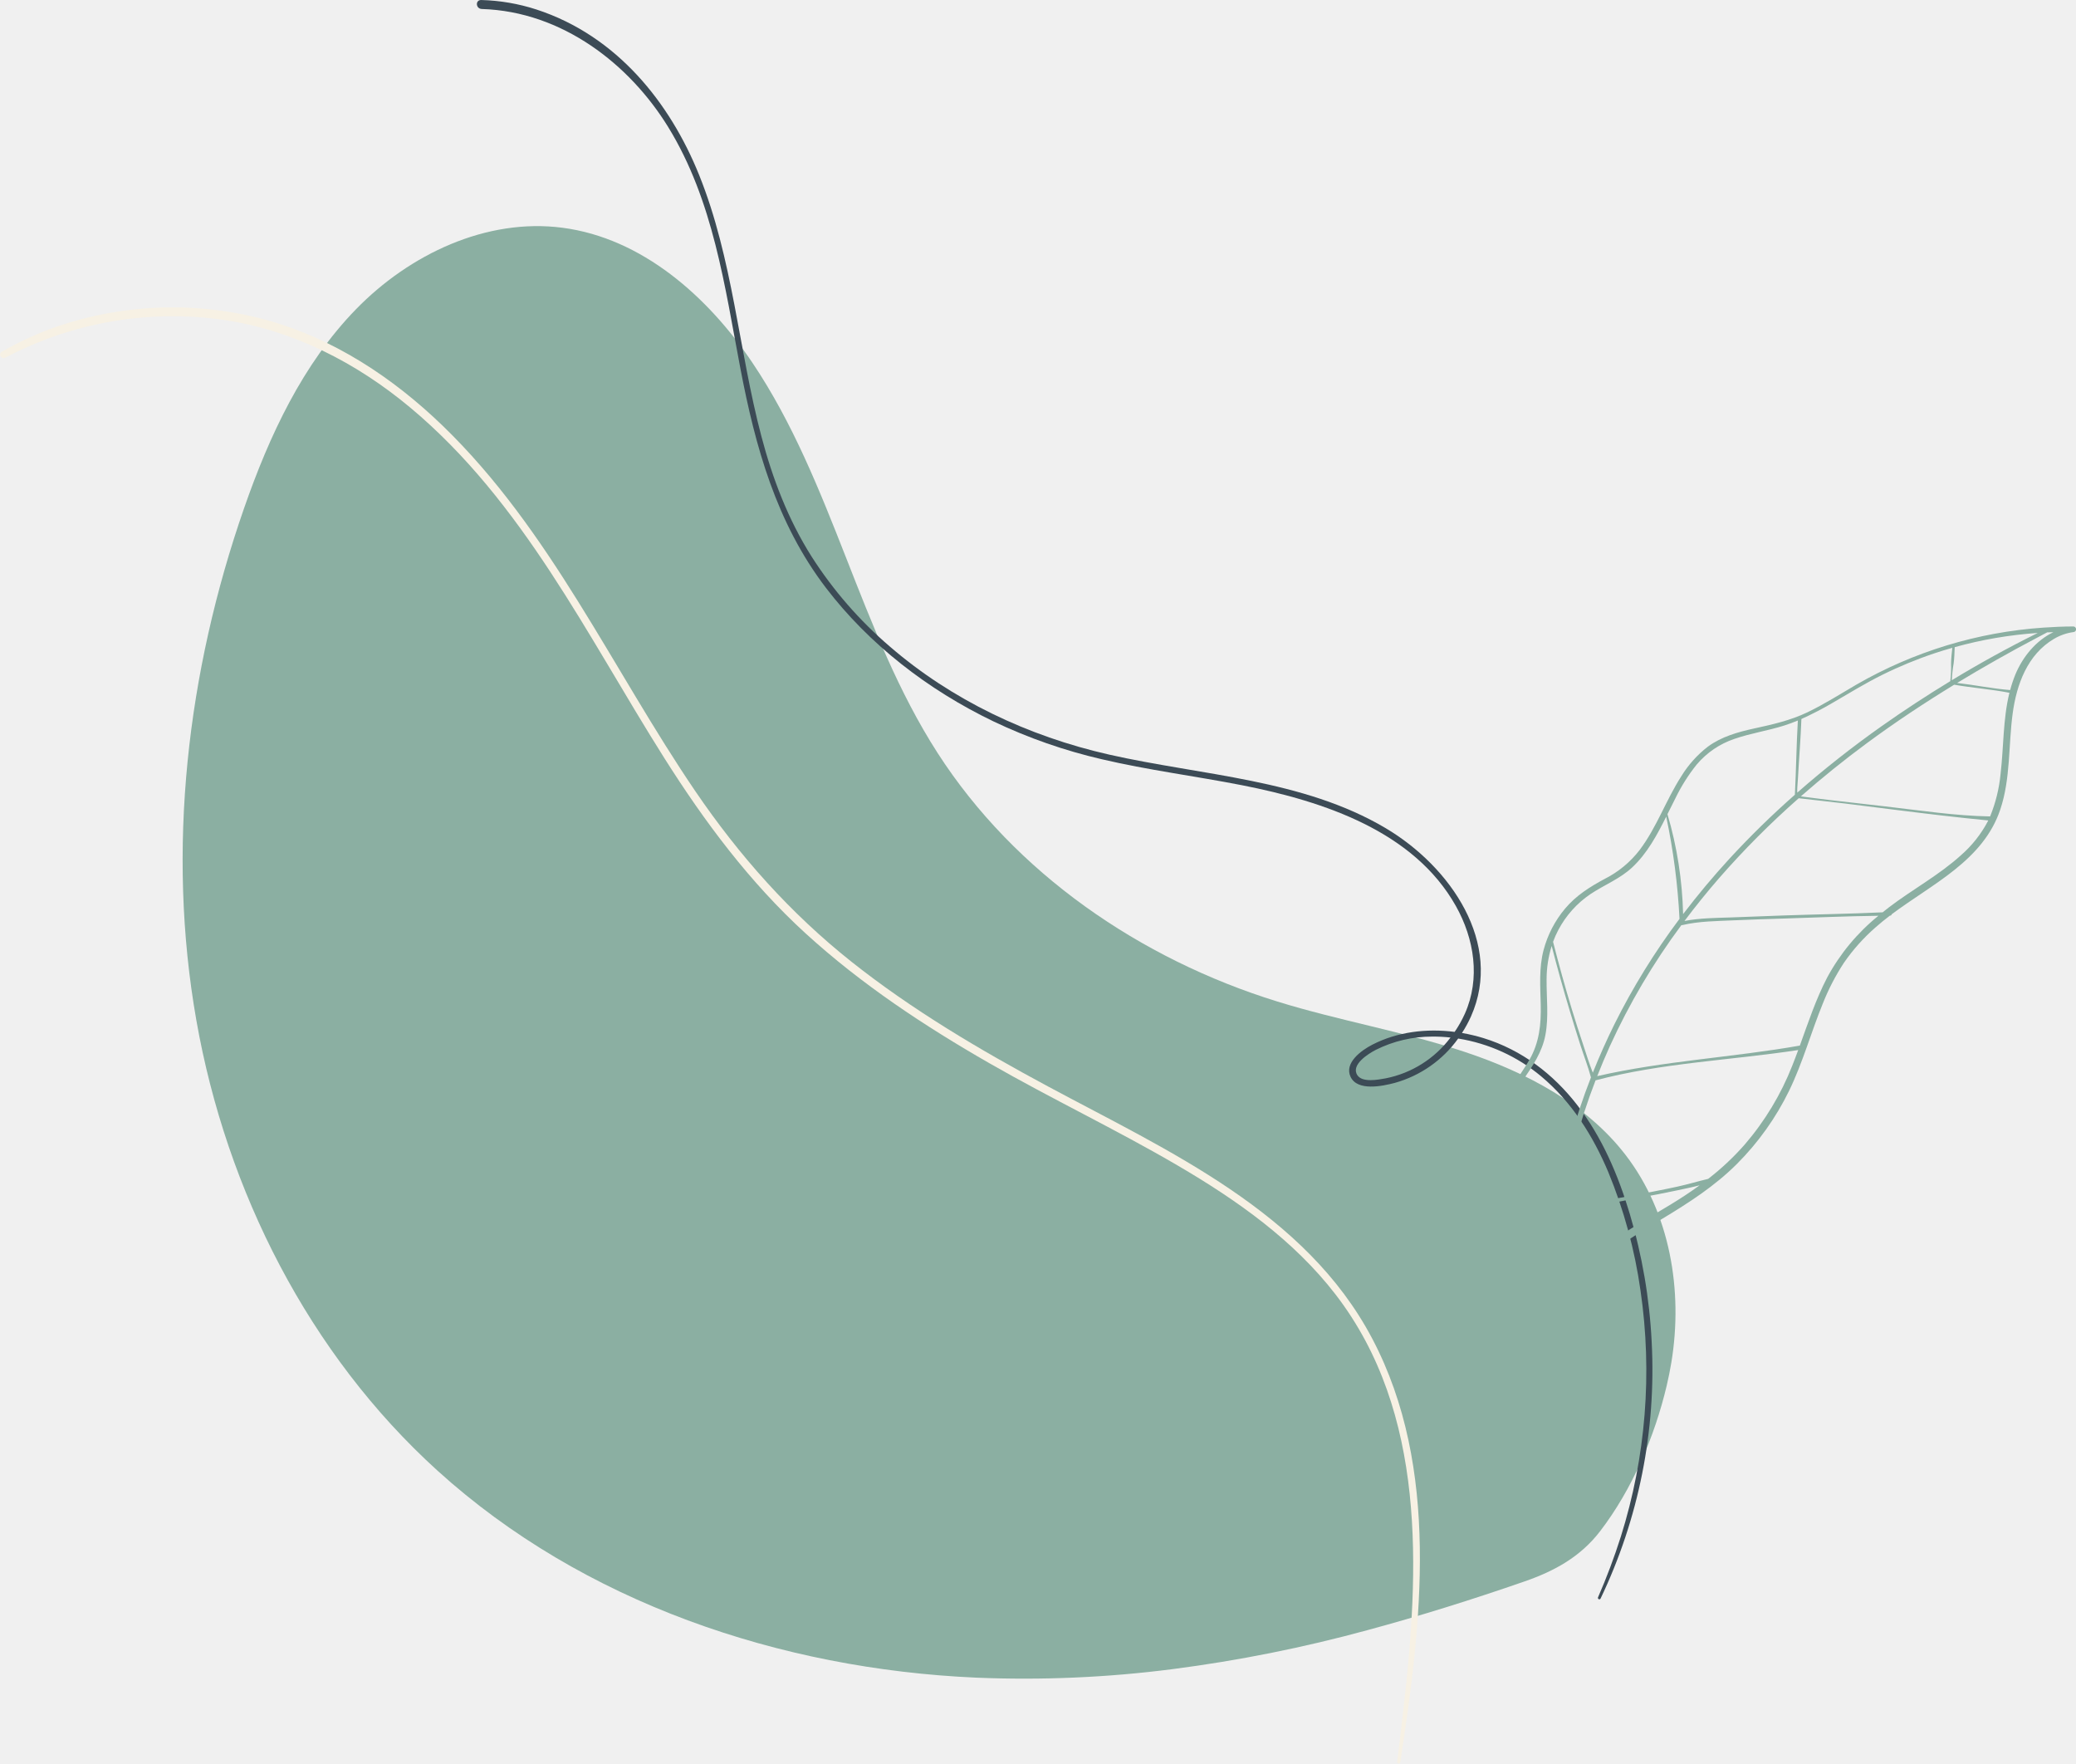
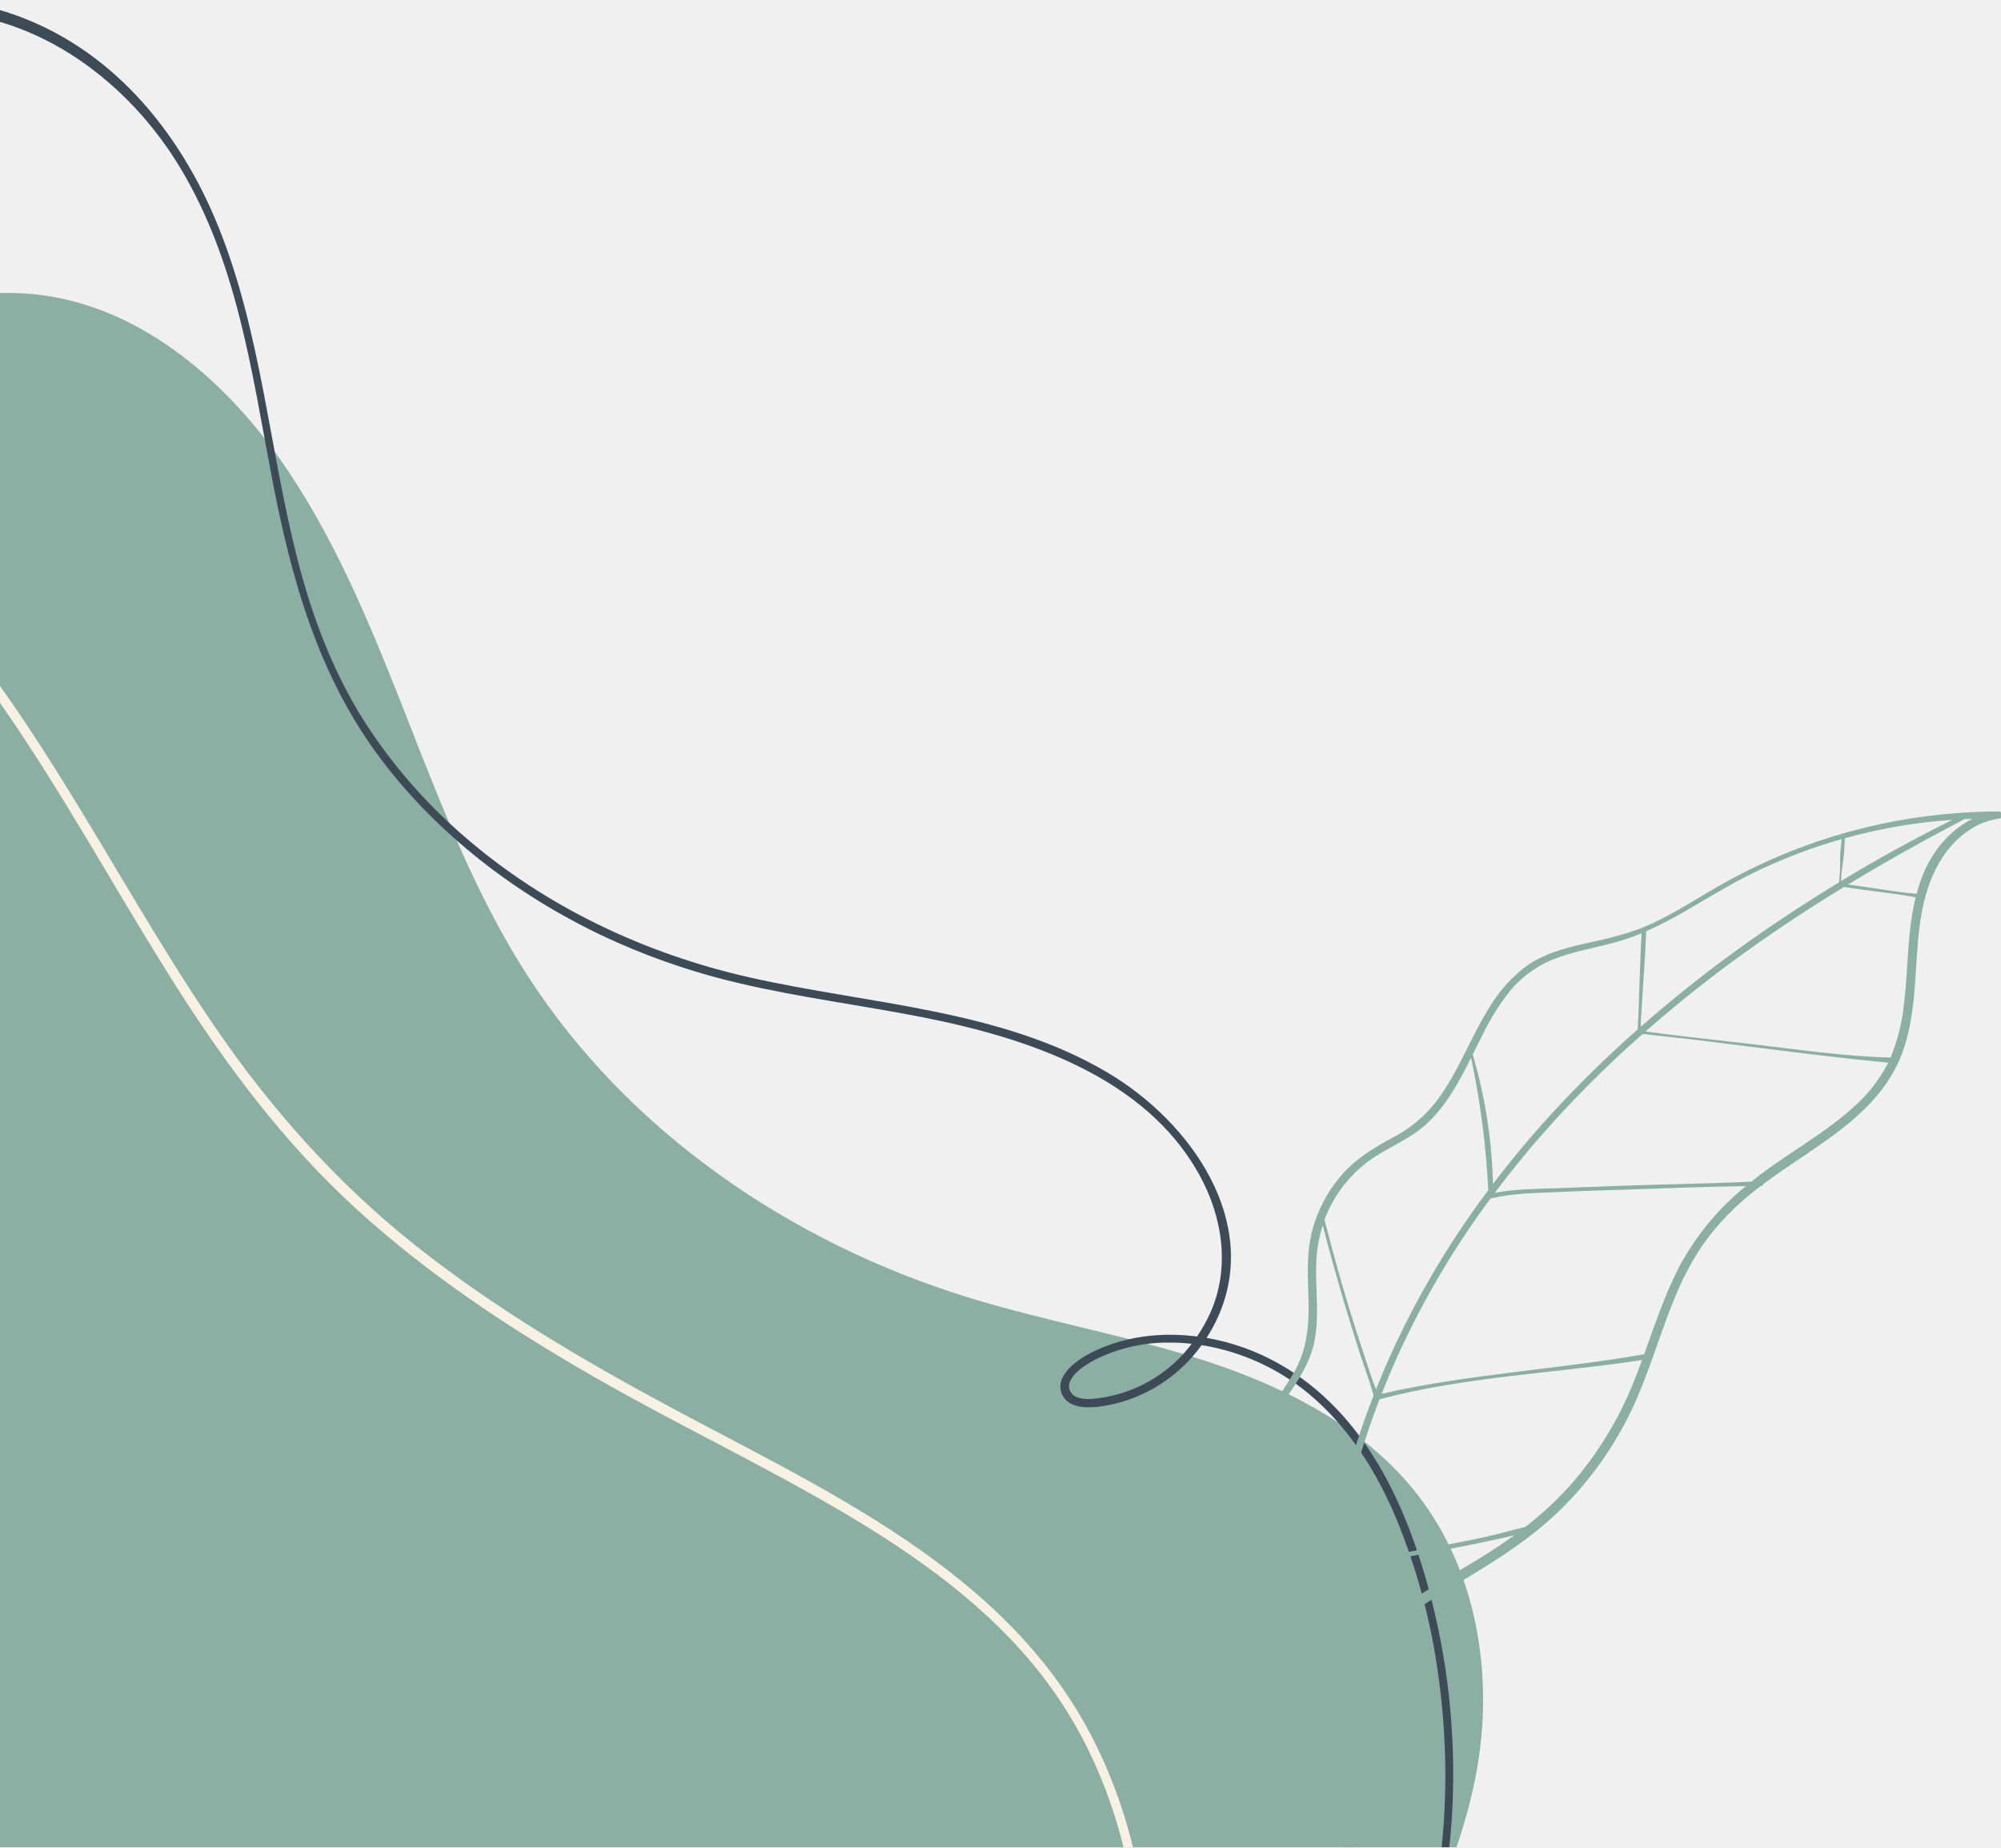
- <svg xmlns="http://www.w3.org/2000/svg" width="665.221" height="565.051" viewBox="0 0 665.221 565.051">
-   <g id="Group_6" data-name="Group 6" transform="translate(170 -2449.136)">
-     <path id="Path_6" data-name="Path 6" d="M410.115,681.573c3.8-23.031-.44-47.98-14.684-66.472-12.651-16.424-31.93-26.5-51.607-33.028s-40.246-10-60.048-16.141c-43.814-13.58-83.98-41.054-108.8-79.63-25-38.853-33.538-86.624-59.3-124.972C101.347,340,80.22,321.348,54.744,318.037c-24.361-3.165-48.96,8.507-66.1,26.1s-27.78,40.5-35.86,63.7C-65.49,460.292-72.164,517.26-62.532,571.967s36.092,106.94,77.236,144.26c46.59,42.259,109.789,63.574,172.628,66.354a371.957,371.957,0,0,0,62.941-2.729,461.51,461.51,0,0,0,62.485-12.5c16.9-4.563,33.725-9.846,50.266-15.583,9.658-3.351,17.942-7.881,24.262-16.113,10.249-13.35,17.473-30.317,21.322-46.586Q409.489,685.351,410.115,681.573Z" transform="translate(-44.552 2204.061)" fill="#8bafa2" />
-     <path id="Path_7" data-name="Path 7" d="M309.223,702.137c-21.4-40.649-65.43-60.158-103.951-80.852-21.877-11.753-43.4-24.442-62.9-39.9-19.627-15.57-36.039-34.05-50.112-54.733C65.581,487.432,45.89,443.008,11.342,409.621c-15.948-15.411-34.933-27.933-56.459-33.885a114.446,114.446,0,0,0-69.327,2.893,105.739,105.739,0,0,0-15.533,7.315c-1.249.705-.051,2.521,1.192,1.863a114.947,114.947,0,0,1,69.6-12.146C-36.734,378.908-16.294,389.4,1,403.846c36.058,30.12,56.641,73.1,81.264,112.091,12.945,20.5,27.419,39.942,45.38,56.342,17.833,16.284,38.1,29.674,59,41.655,19.82,11.36,40.491,21.17,60.214,32.7,18.853,11.019,37.2,23.912,50.64,41.377,29.138,37.854,26.863,88.136,21.664,133.069-.64,5.533-1.28,11.067-1.962,16.6-.079.635.887.852.987.2C325.011,793.419,331.051,743.593,309.223,702.137Z" transform="translate(-39.495 2175.916)" fill="#f7f1e4" />
-     <path id="Path_8" data-name="Path 8" d="M348.311,715.761a173.284,173.284,0,0,0-7.044-41.153c-3.682-12.293-8.819-24.477-16.893-34.89-7.556-9.743-17.633-17.565-30-21.363a55.6,55.6,0,0,0-6.852-1.633,38.359,38.359,0,0,0,2.886-5.3c10.38-23.32-6.458-47.95-27.386-60.346-26.468-15.677-58.79-16.822-88.492-23.524-26.141-5.9-50.591-17.579-70.342-34.639a130.585,130.585,0,0,1-25.05-28.792c-7.594-11.988-12.568-25.137-16.121-38.609-7.32-27.754-9.1-56.8-19.955-83.721-9.292-23.045-26.275-44.545-52.111-52.981a62.706,62.706,0,0,0-17.667-3.04c-2-.062-1.821,2.816.163,2.879,25.8.8,47.381,17.76,59.718,37.822,14.509,23.6,18.121,51.107,23.147,77.415,4.747,24.856,11.45,49.327,27.386,70.2,13.8,18.069,32.587,32.674,53.727,42.826a169.576,169.576,0,0,0,34.659,12.106c14.808,3.477,29.965,5.395,44.9,8.32,26.6,5.211,55.189,14.91,68.565,38.68,5.946,10.569,7.915,23.272,2.91,34.5a37.493,37.493,0,0,1-3.288,5.858c-9.018-1.155-18.345-.036-26.4,4.111-3.574,1.838-9.042,5.86-6.947,10.292,2.205,4.664,10.146,3,14.178,1.935a37.323,37.323,0,0,0,20.3-14.207,55.113,55.113,0,0,1,26.586,12.1c9.894,8.273,16.689,19.247,21.507,30.667a156.745,156.745,0,0,1,10.332,37.969,177.238,177.238,0,0,1-6.308,78.87,200.037,200.037,0,0,1-7.312,19.454.452.452,0,0,0,.817.38A169.826,169.826,0,0,0,348.311,715.761Zm-85.195-84.51c-2.489.454-7.541,1.455-9.139-1.04-2.114-3.3,3.49-6.812,5.921-8.075a40.353,40.353,0,0,1,18.1-4.254,49.665,49.665,0,0,1,5.852.3A34.284,34.284,0,0,1,263.117,631.252Z" transform="translate(10.946 2163.369)" fill="#3c4b56" />
-     <path id="Path_9" data-name="Path 9" d="M551.378,478.762c-3.16.014-6.359.147-9.521.37a138.891,138.891,0,0,0-59.918,18.257c-5.2,3.025-10.285,6.278-15.72,8.882-5.454,2.612-11.177,3.892-17.047,5.174-5.236,1.143-10.491,2.618-14.866,5.844a35.192,35.192,0,0,0-8.525,9.526c-4.867,7.585-7.845,16.315-13.292,23.539a32.679,32.679,0,0,1-11.121,9.231c-4.818,2.583-9.231,5.333-12.784,9.567a34.337,34.337,0,0,0-6.909,13.325c-1.486,5.693-1.045,11.578-.9,17.391.158,6.331-.444,12.24-3.67,17.808-2.794,4.823-6.462,9.12-8.3,14.453-3.918,11.356-.556,24.118,2.169,35.36A238.416,238.416,0,0,0,382.9,703.806c.349.83.711,1.654,1.07,2.479.046.542.091,1.084.143,1.627a28.966,28.966,0,0,0,.31,4.537,1.1,1.1,0,0,0,.25.542A148.656,148.656,0,0,0,388.5,732.57a77.989,77.989,0,0,0,2.436,7.517,1.168,1.168,0,0,0,2.224-.71,217.392,217.392,0,0,1-5.995-26.691.2.2,0,0,0,.106-.281c-.082-.192-.16-.386-.24-.58q-.282-2-.5-4.022c-.04-.367-.068-.736-.105-1.1.594-7.392,4.317-14.38,9.128-19.983,6.6-7.687,15.426-12.928,24.013-18.094,8.614-5.182,16.987-10.563,24.126-17.713a87.294,87.294,0,0,0,16.67-23.395c4.369-8.976,7.007-18.649,10.772-27.872a72.208,72.208,0,0,1,6.812-13.154,61.153,61.153,0,0,1,10.043-11.258c1.486-1.328,3.054-2.593,4.67-3.821h.061a.5.5,0,0,0,.515-.437c13.089-9.8,29.334-17.22,34.808-33.6,3.313-9.907,2.576-20.507,3.956-30.733,1.259-9.326,4.749-18.929,13.281-23.929a16.678,16.678,0,0,1,6.187-2.151A.9.9,0,0,0,551.378,478.762Zm-38.3,11.918c.239-1.753.278-3.525.35-5.292a133.372,133.372,0,0,1,26.615-4.549q-14.079,6.978-27.547,15.151A42.861,42.861,0,0,1,513.077,490.68ZM464.3,508.408a101.087,101.087,0,0,0,10.253-5.327c5.154-3,10.234-6.119,15.58-8.775a132.845,132.845,0,0,1,16.928-6.986c1.851-.619,3.722-1.181,5.6-1.715-.181,1.667-.379,3.335-.4,5.013a37.867,37.867,0,0,1-.251,5.671q-11.259,6.838-22.016,14.429a328.632,328.632,0,0,0-27.026,21.292c-.057-1.432.137-2.928.214-4.354.345-6.414.891-12.807,1.121-19.227C464.3,508.421,464.3,508.416,464.3,508.408Zm-40.422,25.511A56.83,56.83,0,0,1,430.753,523a27.157,27.157,0,0,1,12.028-8.2c5.252-1.829,10.791-2.628,16.083-4.318,1.458-.466,2.89-1,4.3-1.588-.462,7.922-.544,15.857-.953,23.783a280.936,280.936,0,0,0-20.966,20.495q-7.824,8.525-14.848,17.747a123.6,123.6,0,0,0-5.013-32.027C422.215,537.221,423.034,535.553,423.873,533.918Zm-37.45,42.058A31.69,31.69,0,0,1,396.7,564.518c4.441-2.972,9.431-4.865,13.385-8.562,4.828-4.513,7.968-10.378,10.9-16.268a209.385,209.385,0,0,1,4.259,32.753A218.079,218.079,0,0,0,404.4,606.187q-3.776,7.624-6.934,15.538c-1.185-2.936-2.108-6.014-3.1-9-1.241-3.717-2.451-7.448-3.588-11.2q-3.274-10.8-6.049-21.734A30.809,30.809,0,0,1,386.423,575.977ZM375,624.246c3.126-4.581,6.23-9.054,7.276-14.616,1.106-5.882.321-11.915.377-17.85a36.216,36.216,0,0,1,1.628-10.653q2.671,10.373,5.751,20.633c1.107,3.665,2.228,7.326,3.4,10.971,1.126,3.492,2.486,6.961,3.439,10.509A199.542,199.542,0,0,0,385.7,664.009c-5.515-9.25-10.864-18.612-16.273-27.923A35.77,35.77,0,0,1,375,624.246Zm10.03,44.192a173.5,173.5,0,0,0-1.265,35.214q-5.082-13.191-8.872-26.832-2.516-9.091-4.409-18.341c-1.217-5.973-2.23-12.138-1.722-18.254a27.258,27.258,0,0,1,.475-3.189c5.423,9.525,10.921,19.026,16.217,28.622C385.312,666.586,385.155,667.51,385.029,668.438Zm37.476-4.529c-8.763,5.327-17.967,10.26-25.374,17.474a44.989,44.989,0,0,0-11.33,17.031,164.975,164.975,0,0,1,.41-22.651c.237-2.714.558-5.418.919-8.116a256.426,256.426,0,0,1,25.025-5.8c4.181-.78,8.364-1.556,12.523-2.455,2.309-.5,4.688-.976,7.021-1.587C428.742,659.964,425.67,661.986,422.5,663.909Zm38.878-44.449a88.134,88.134,0,0,1-15.33,25.391,83.693,83.693,0,0,1-11.633,10.9c-3.286.782-6.537,1.758-9.837,2.481-4.24.93-8.509,1.73-12.774,2.534-8.192,1.543-16.584,2.961-24.5,5.645a192.324,192.324,0,0,1,11.034-42.228c21.2-5.621,43.331-6.412,64.937-9.71C462.666,616.142,462.043,617.81,461.383,619.46Zm11.17-28.2c-3.625,6.963-6.084,14.421-8.75,21.788-21.579,3.8-43.535,4.875-64.927,9.783q1.893-4.814,4.016-9.529a213.735,213.735,0,0,1,22.94-38.838.666.666,0,0,0,.25-.009c5.373-1.276,10.986-1.286,16.477-1.542,5.537-.257,11.083-.413,16.624-.589,9.918-.315,19.862-.749,29.789-.867A65.27,65.27,0,0,0,472.553,591.258Zm51.49-50.069a37.862,37.862,0,0,1-8.556,10.818c-7.066,6.42-15.579,10.983-23.148,16.75-.679.517-1.339,1.055-2,1.588-10.577.506-21.189.633-31.769,1.007-5.636.2-11.27.441-16.9.633-4.948.169-9.953.193-14.828,1.132q5.27-7.029,11.043-13.673A275.2,275.2,0,0,1,463.44,533.8c4.9.6,9.822,1.062,14.722,1.676l15.65,1.964c10.106,1.269,20.218,2.5,30.358,3.473C524.125,541.005,524.089,541.1,524.042,541.189Zm.728-1.567c-11.244-.191-22.453-1.937-33.611-3.214l-16.806-1.923c-2.8-.32-5.591-.69-8.384-1.046-.615-.078-1.232-.149-1.844-.245q10.188-8.945,21.106-17.006c9.051-6.682,18.427-12.9,28.027-18.763,5.868,1.022,11.854,1.444,17.7,2.584-2.091,8.454-1.82,17.385-2.839,26.02A47.894,47.894,0,0,1,524.77,539.622Zm8.071-45.414a39.987,39.987,0,0,0-1.647,4.931c-5.69-.47-11.323-1.629-17-2.28q12.641-7.671,25.74-14.556,1.559-.82,3.114-1.647c.661-.025,1.322-.042,1.984-.061C539.478,483.282,535.216,488.459,532.841,494.208Z" transform="translate(-57.073 2171.088)" fill="#8bafa2" />
+ <svg xmlns="http://www.w3.org/2000/svg" width="495" height="457" viewBox="0 0 495 457">
+   <defs>
+     <clipPath id="clip-path">
+       <rect id="Rectangle_16" data-name="Rectangle 16" width="495" height="457" transform="translate(0 2703)" fill="#fff" stroke="#707070" stroke-width="1" />
+     </clipPath>
+   </defs>
+   <g id="Mask_Group_1" data-name="Mask Group 1" transform="translate(0 -2703)" clip-path="url(#clip-path)">
+     <g id="Group_6" data-name="Group 6" transform="translate(0 253.895)">
+       <path id="Path_6" data-name="Path 6" d="M410.115,681.573c3.8-23.031-.44-47.98-14.684-66.472-12.651-16.424-31.93-26.5-51.607-33.028s-40.246-10-60.048-16.141c-43.814-13.58-83.98-41.054-108.8-79.63-25-38.853-33.538-86.624-59.3-124.972C101.347,340,80.22,321.348,54.744,318.037c-24.361-3.165-48.96,8.507-66.1,26.1s-27.78,40.5-35.86,63.7C-65.49,460.292-72.164,517.26-62.532,571.967s36.092,106.94,77.236,144.26c46.59,42.259,109.789,63.574,172.628,66.354a371.957,371.957,0,0,0,62.941-2.729,461.51,461.51,0,0,0,62.485-12.5c16.9-4.563,33.725-9.846,50.266-15.583,9.658-3.351,17.942-7.881,24.262-16.113,10.249-13.35,17.473-30.317,21.322-46.586Q409.489,685.351,410.115,681.573Z" transform="translate(-44.552 2204.061)" fill="#8bafa2" />
+       <path id="Path_7" data-name="Path 7" d="M309.223,702.137c-21.4-40.649-65.43-60.158-103.951-80.852-21.877-11.753-43.4-24.442-62.9-39.9-19.627-15.57-36.039-34.05-50.112-54.733C65.581,487.432,45.89,443.008,11.342,409.621c-15.948-15.411-34.933-27.933-56.459-33.885a114.446,114.446,0,0,0-69.327,2.893,105.739,105.739,0,0,0-15.533,7.315c-1.249.705-.051,2.521,1.192,1.863a114.947,114.947,0,0,1,69.6-12.146C-36.734,378.908-16.294,389.4,1,403.846c36.058,30.12,56.641,73.1,81.264,112.091,12.945,20.5,27.419,39.942,45.38,56.342,17.833,16.284,38.1,29.674,59,41.655,19.82,11.36,40.491,21.17,60.214,32.7,18.853,11.019,37.2,23.912,50.64,41.377,29.138,37.854,26.863,88.136,21.664,133.069-.64,5.533-1.28,11.067-1.962,16.6-.079.635.887.852.987.2C325.011,793.419,331.051,743.593,309.223,702.137Z" transform="translate(-39.495 2175.916)" fill="#f7f1e4" />
+       <path id="Path_8" data-name="Path 8" d="M348.311,715.761a173.284,173.284,0,0,0-7.044-41.153c-3.682-12.293-8.819-24.477-16.893-34.89-7.556-9.743-17.633-17.565-30-21.363a55.6,55.6,0,0,0-6.852-1.633,38.359,38.359,0,0,0,2.886-5.3c10.38-23.32-6.458-47.95-27.386-60.346-26.468-15.677-58.79-16.822-88.492-23.524-26.141-5.9-50.591-17.579-70.342-34.639a130.585,130.585,0,0,1-25.05-28.792c-7.594-11.988-12.568-25.137-16.121-38.609-7.32-27.754-9.1-56.8-19.955-83.721-9.292-23.045-26.275-44.545-52.111-52.981a62.706,62.706,0,0,0-17.667-3.04c-2-.062-1.821,2.816.163,2.879,25.8.8,47.381,17.76,59.718,37.822,14.509,23.6,18.121,51.107,23.147,77.415,4.747,24.856,11.45,49.327,27.386,70.2,13.8,18.069,32.587,32.674,53.727,42.826a169.576,169.576,0,0,0,34.659,12.106c14.808,3.477,29.965,5.395,44.9,8.32,26.6,5.211,55.189,14.91,68.565,38.68,5.946,10.569,7.915,23.272,2.91,34.5a37.493,37.493,0,0,1-3.288,5.858c-9.018-1.155-18.345-.036-26.4,4.111-3.574,1.838-9.042,5.86-6.947,10.292,2.205,4.664,10.146,3,14.178,1.935a37.323,37.323,0,0,0,20.3-14.207,55.113,55.113,0,0,1,26.586,12.1c9.894,8.273,16.689,19.247,21.507,30.667a156.745,156.745,0,0,1,10.332,37.969,177.238,177.238,0,0,1-6.308,78.87,200.037,200.037,0,0,1-7.312,19.454.452.452,0,0,0,.817.38A169.826,169.826,0,0,0,348.311,715.761Zm-85.195-84.51c-2.489.454-7.541,1.455-9.139-1.04-2.114-3.3,3.49-6.812,5.921-8.075a40.353,40.353,0,0,1,18.1-4.254,49.665,49.665,0,0,1,5.852.3A34.284,34.284,0,0,1,263.117,631.252Z" transform="translate(10.946 2163.369)" fill="#3c4b56" />
+       <path id="Path_9" data-name="Path 9" d="M551.378,478.762c-3.16.014-6.359.147-9.521.37a138.891,138.891,0,0,0-59.918,18.257c-5.2,3.025-10.285,6.278-15.72,8.882-5.454,2.612-11.177,3.892-17.047,5.174-5.236,1.143-10.491,2.618-14.866,5.844a35.192,35.192,0,0,0-8.525,9.526c-4.867,7.585-7.845,16.315-13.292,23.539a32.679,32.679,0,0,1-11.121,9.231c-4.818,2.583-9.231,5.333-12.784,9.567a34.337,34.337,0,0,0-6.909,13.325c-1.486,5.693-1.045,11.578-.9,17.391.158,6.331-.444,12.24-3.67,17.808-2.794,4.823-6.462,9.12-8.3,14.453-3.918,11.356-.556,24.118,2.169,35.36A238.416,238.416,0,0,0,382.9,703.806c.349.83.711,1.654,1.07,2.479.046.542.091,1.084.143,1.627a28.966,28.966,0,0,0,.31,4.537,1.1,1.1,0,0,0,.25.542A148.656,148.656,0,0,0,388.5,732.57a77.989,77.989,0,0,0,2.436,7.517,1.168,1.168,0,0,0,2.224-.71,217.392,217.392,0,0,1-5.995-26.691.2.2,0,0,0,.106-.281c-.082-.192-.16-.386-.24-.58q-.282-2-.5-4.022c-.04-.367-.068-.736-.105-1.1.594-7.392,4.317-14.38,9.128-19.983,6.6-7.687,15.426-12.928,24.013-18.094,8.614-5.182,16.987-10.563,24.126-17.713a87.294,87.294,0,0,0,16.67-23.395c4.369-8.976,7.007-18.649,10.772-27.872a72.208,72.208,0,0,1,6.812-13.154,61.153,61.153,0,0,1,10.043-11.258c1.486-1.328,3.054-2.593,4.67-3.821h.061a.5.5,0,0,0,.515-.437c13.089-9.8,29.334-17.22,34.808-33.6,3.313-9.907,2.576-20.507,3.956-30.733,1.259-9.326,4.749-18.929,13.281-23.929a16.678,16.678,0,0,1,6.187-2.151A.9.9,0,0,0,551.378,478.762Zm-38.3,11.918c.239-1.753.278-3.525.35-5.292a133.372,133.372,0,0,1,26.615-4.549q-14.079,6.978-27.547,15.151A42.861,42.861,0,0,1,513.077,490.68ZM464.3,508.408a101.087,101.087,0,0,0,10.253-5.327c5.154-3,10.234-6.119,15.58-8.775a132.845,132.845,0,0,1,16.928-6.986c1.851-.619,3.722-1.181,5.6-1.715-.181,1.667-.379,3.335-.4,5.013a37.867,37.867,0,0,1-.251,5.671q-11.259,6.838-22.016,14.429a328.632,328.632,0,0,0-27.026,21.292c-.057-1.432.137-2.928.214-4.354.345-6.414.891-12.807,1.121-19.227C464.3,508.421,464.3,508.416,464.3,508.408Zm-40.422,25.511A56.83,56.83,0,0,1,430.753,523a27.157,27.157,0,0,1,12.028-8.2c5.252-1.829,10.791-2.628,16.083-4.318,1.458-.466,2.89-1,4.3-1.588-.462,7.922-.544,15.857-.953,23.783a280.936,280.936,0,0,0-20.966,20.495q-7.824,8.525-14.848,17.747a123.6,123.6,0,0,0-5.013-32.027C422.215,537.221,423.034,535.553,423.873,533.918Zm-37.45,42.058A31.69,31.69,0,0,1,396.7,564.518c4.441-2.972,9.431-4.865,13.385-8.562,4.828-4.513,7.968-10.378,10.9-16.268a209.385,209.385,0,0,1,4.259,32.753A218.079,218.079,0,0,0,404.4,606.187q-3.776,7.624-6.934,15.538c-1.185-2.936-2.108-6.014-3.1-9-1.241-3.717-2.451-7.448-3.588-11.2q-3.274-10.8-6.049-21.734A30.809,30.809,0,0,1,386.423,575.977ZM375,624.246c3.126-4.581,6.23-9.054,7.276-14.616,1.106-5.882.321-11.915.377-17.85a36.216,36.216,0,0,1,1.628-10.653q2.671,10.373,5.751,20.633c1.107,3.665,2.228,7.326,3.4,10.971,1.126,3.492,2.486,6.961,3.439,10.509A199.542,199.542,0,0,0,385.7,664.009c-5.515-9.25-10.864-18.612-16.273-27.923A35.77,35.77,0,0,1,375,624.246Zm10.03,44.192a173.5,173.5,0,0,0-1.265,35.214q-5.082-13.191-8.872-26.832-2.516-9.091-4.409-18.341c-1.217-5.973-2.23-12.138-1.722-18.254a27.258,27.258,0,0,1,.475-3.189c5.423,9.525,10.921,19.026,16.217,28.622C385.312,666.586,385.155,667.51,385.029,668.438Zm37.476-4.529c-8.763,5.327-17.967,10.26-25.374,17.474a44.989,44.989,0,0,0-11.33,17.031,164.975,164.975,0,0,1,.41-22.651c.237-2.714.558-5.418.919-8.116a256.426,256.426,0,0,1,25.025-5.8c4.181-.78,8.364-1.556,12.523-2.455,2.309-.5,4.688-.976,7.021-1.587C428.742,659.964,425.67,661.986,422.5,663.909Zm38.878-44.449a88.134,88.134,0,0,1-15.33,25.391,83.693,83.693,0,0,1-11.633,10.9c-3.286.782-6.537,1.758-9.837,2.481-4.24.93-8.509,1.73-12.774,2.534-8.192,1.543-16.584,2.961-24.5,5.645a192.324,192.324,0,0,1,11.034-42.228c21.2-5.621,43.331-6.412,64.937-9.71C462.666,616.142,462.043,617.81,461.383,619.46Zm11.17-28.2c-3.625,6.963-6.084,14.421-8.75,21.788-21.579,3.8-43.535,4.875-64.927,9.783q1.893-4.814,4.016-9.529a213.735,213.735,0,0,1,22.94-38.838.666.666,0,0,0,.25-.009c5.373-1.276,10.986-1.286,16.477-1.542,5.537-.257,11.083-.413,16.624-.589,9.918-.315,19.862-.749,29.789-.867A65.27,65.27,0,0,0,472.553,591.258Zm51.49-50.069a37.862,37.862,0,0,1-8.556,10.818c-7.066,6.42-15.579,10.983-23.148,16.75-.679.517-1.339,1.055-2,1.588-10.577.506-21.189.633-31.769,1.007-5.636.2-11.27.441-16.9.633-4.948.169-9.953.193-14.828,1.132q5.27-7.029,11.043-13.673A275.2,275.2,0,0,1,463.44,533.8c4.9.6,9.822,1.062,14.722,1.676l15.65,1.964c10.106,1.269,20.218,2.5,30.358,3.473C524.125,541.005,524.089,541.1,524.042,541.189Zm.728-1.567c-11.244-.191-22.453-1.937-33.611-3.214l-16.806-1.923c-2.8-.32-5.591-.69-8.384-1.046-.615-.078-1.232-.149-1.844-.245q10.188-8.945,21.106-17.006c9.051-6.682,18.427-12.9,28.027-18.763,5.868,1.022,11.854,1.444,17.7,2.584-2.091,8.454-1.82,17.385-2.839,26.02A47.894,47.894,0,0,1,524.77,539.622Zm8.071-45.414a39.987,39.987,0,0,0-1.647,4.931c-5.69-.47-11.323-1.629-17-2.28q12.641-7.671,25.74-14.556,1.559-.82,3.114-1.647c.661-.025,1.322-.042,1.984-.061C539.478,483.282,535.216,488.459,532.841,494.208Z" transform="translate(-57.073 2171.088)" fill="#8bafa2" />
+     </g>
  </g>
</svg>
